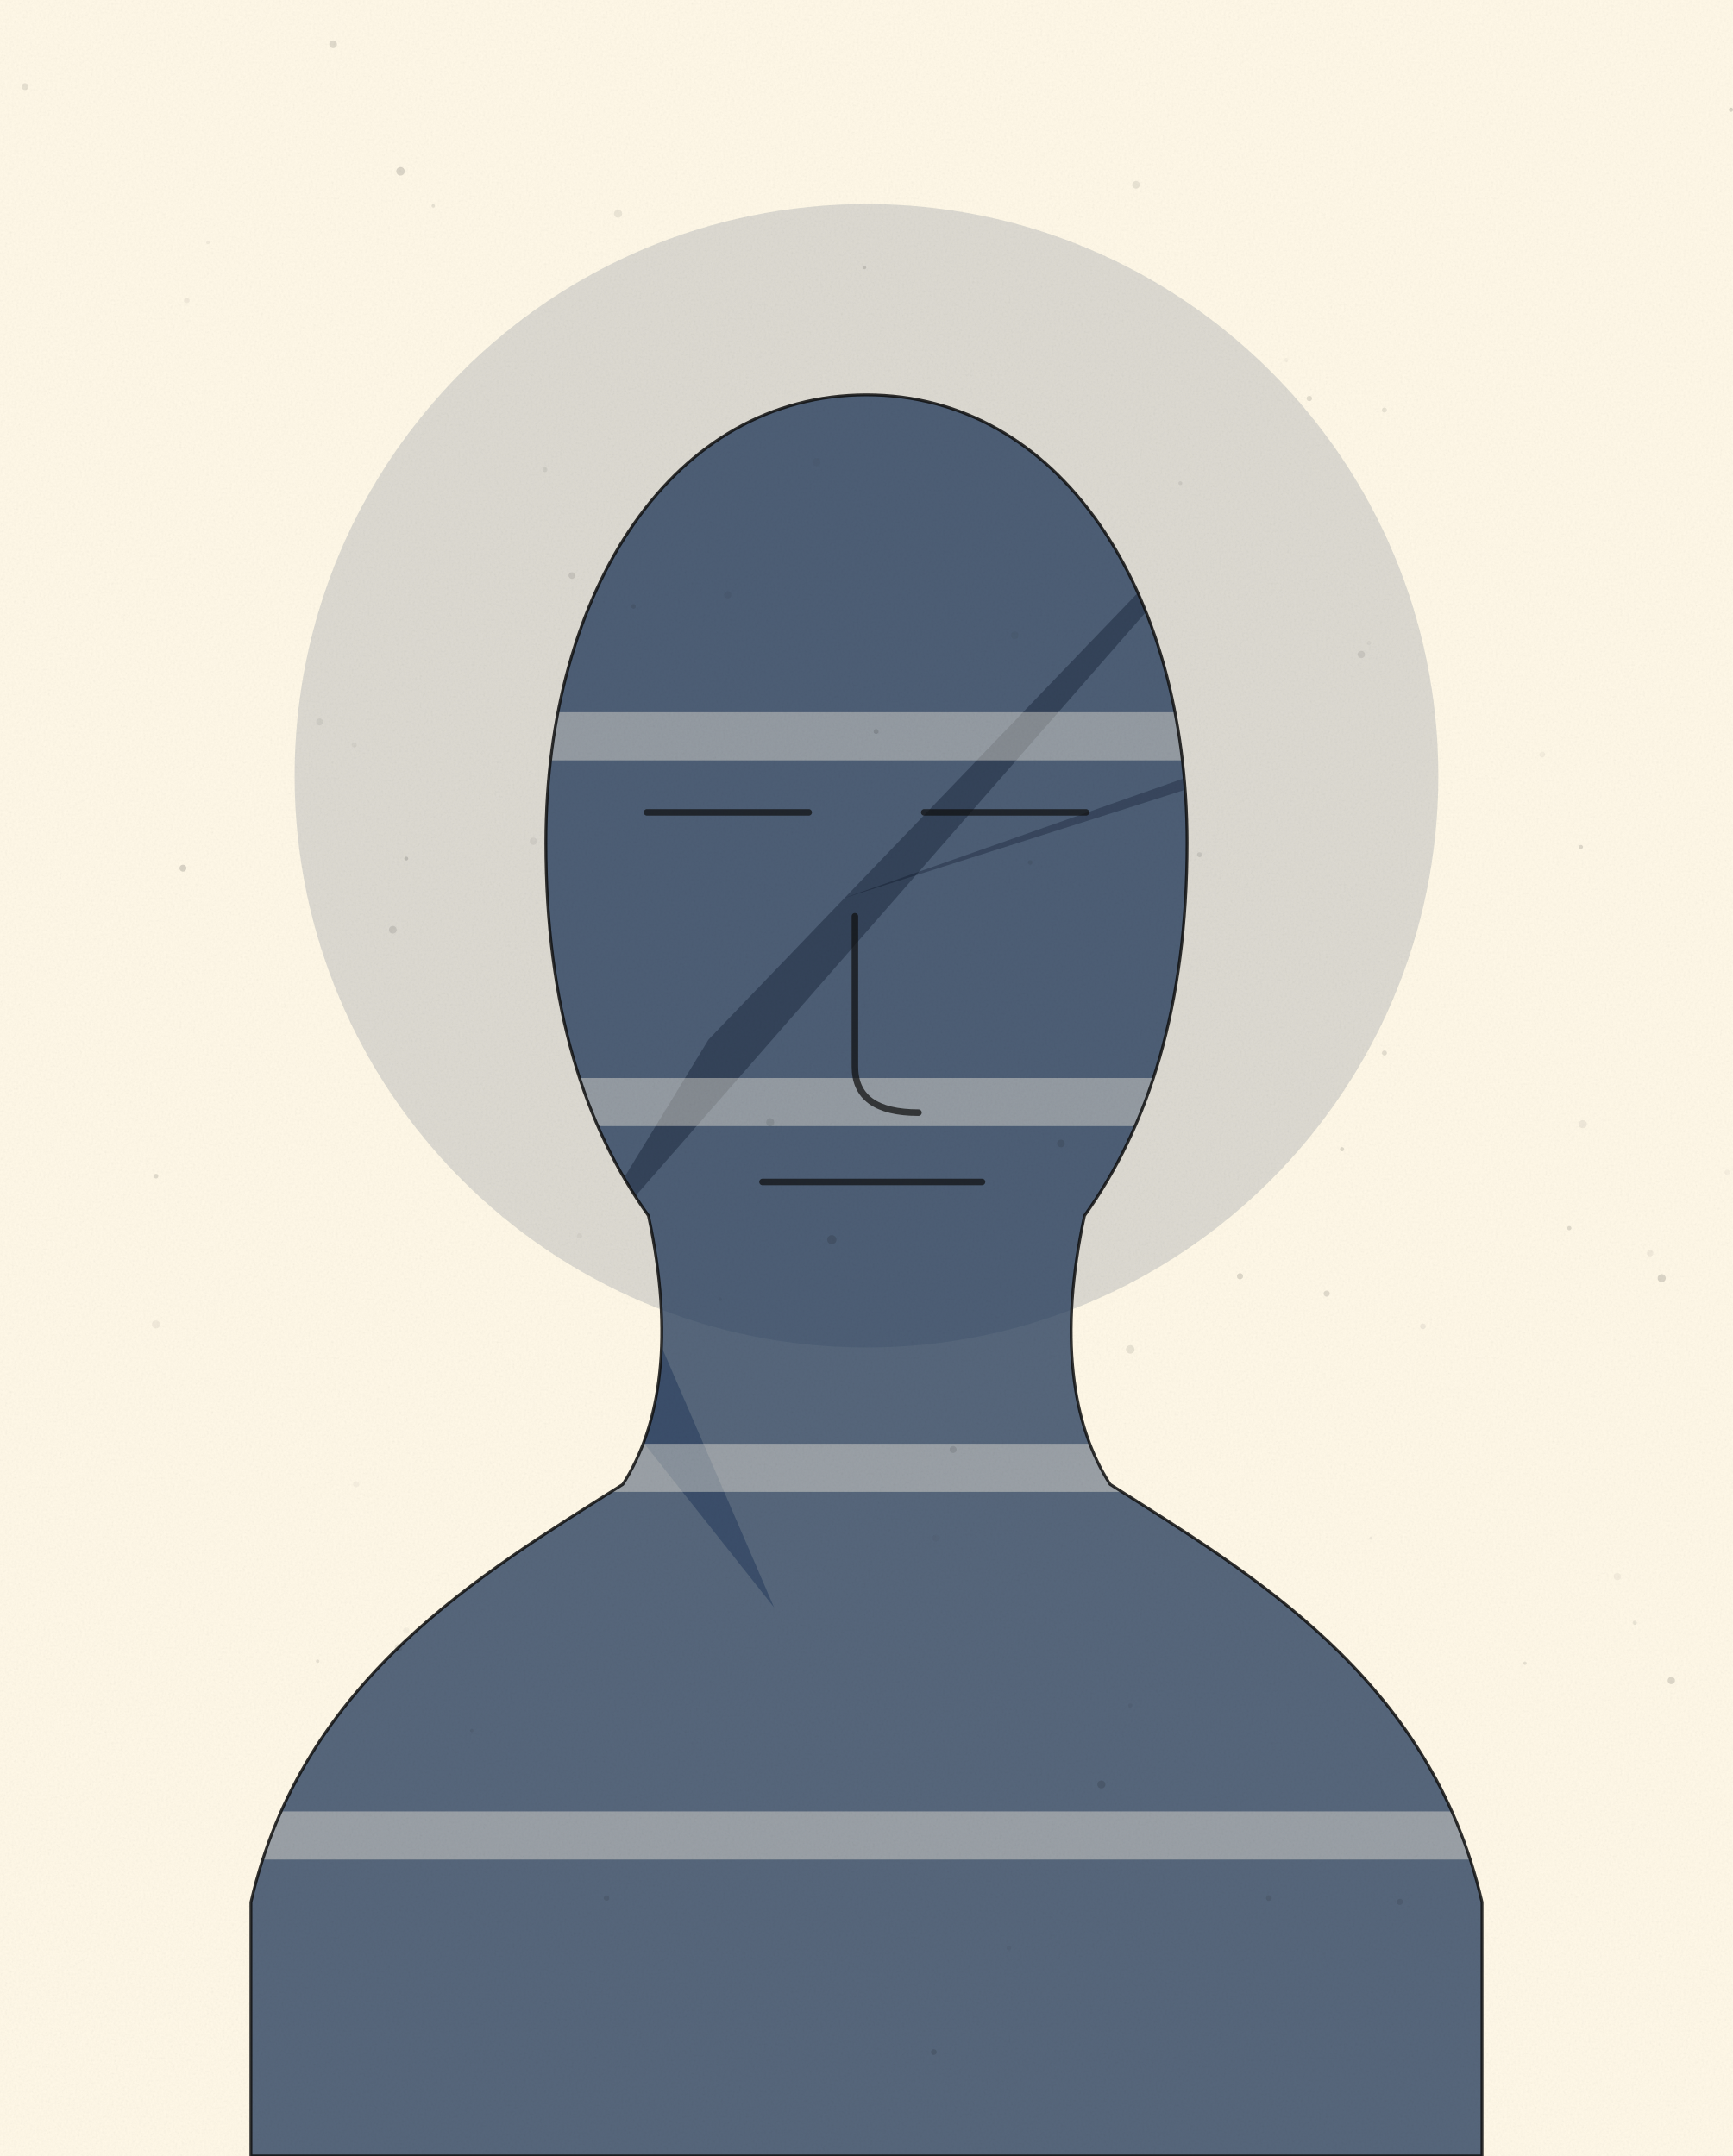
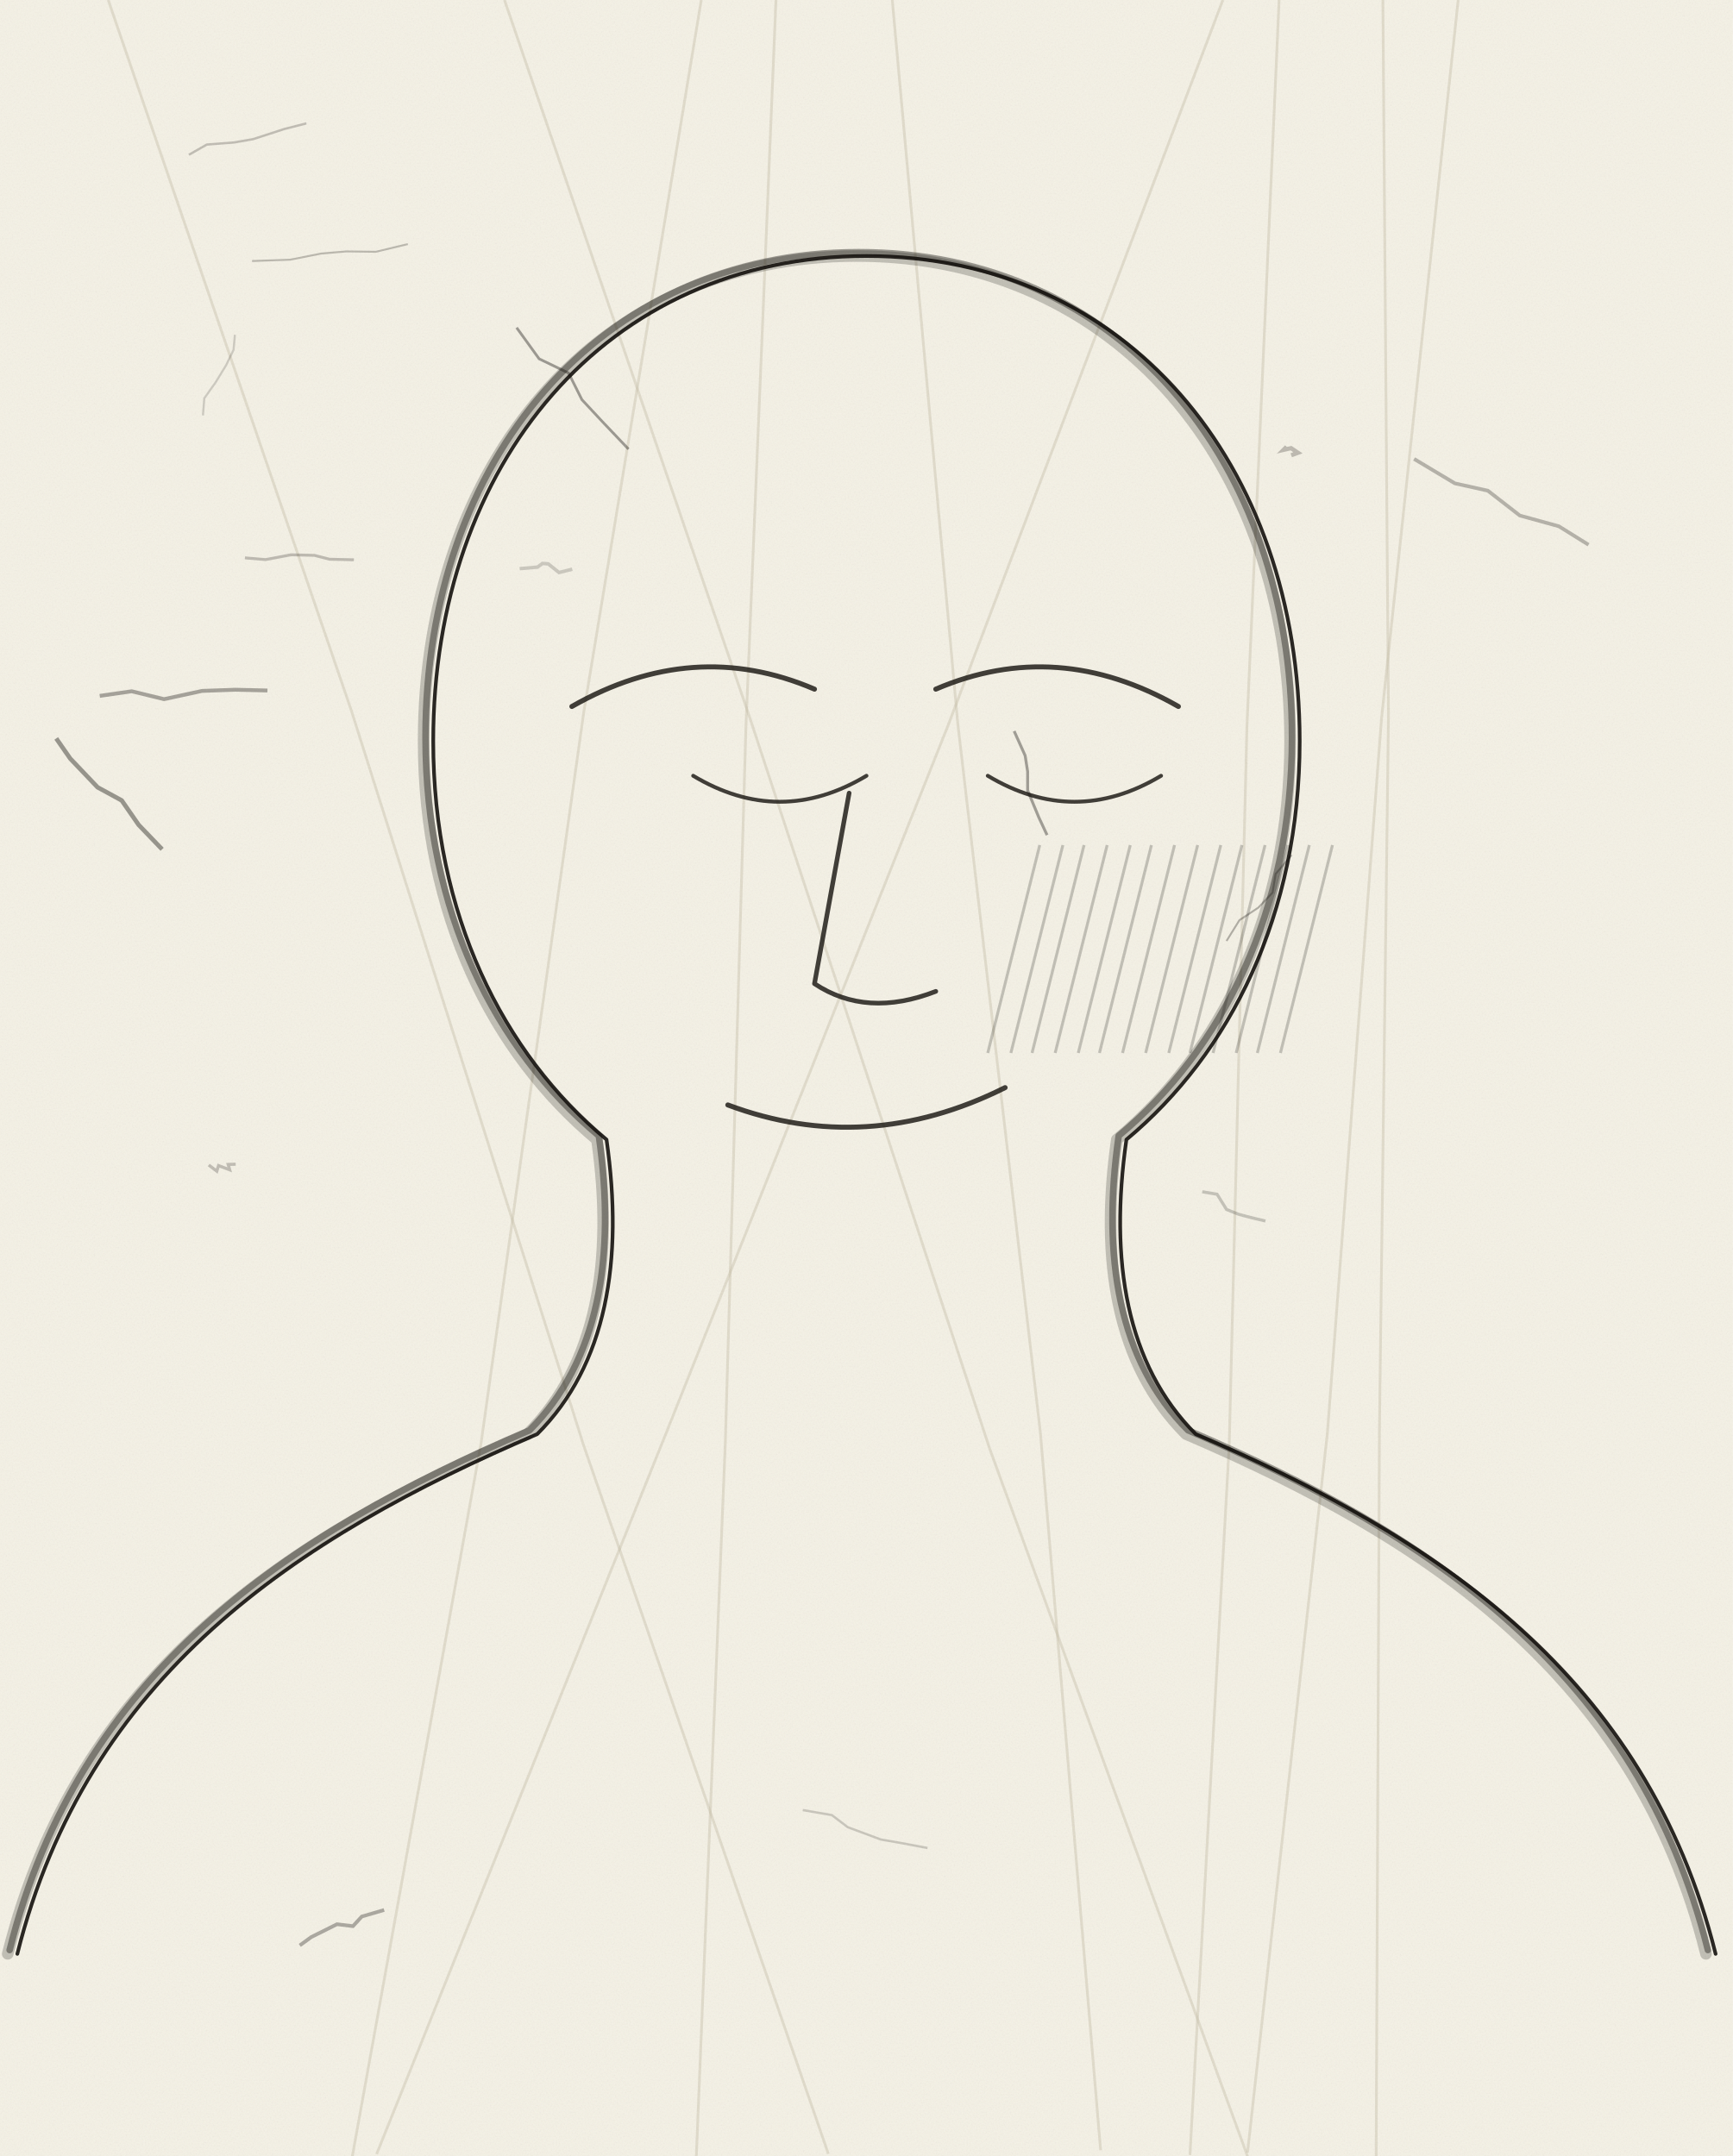
<svg xmlns="http://www.w3.org/2000/svg" viewBox="0 0 900 1120" preserveAspectRatio="xMidYMid slice" role="img">
  <defs>
-     <filter id="g317" x="-10%" y="-10%" width="120%" height="120%">
-       <feTurbulence type="fractalNoise" baseFrequency="0.85" numOctaves="3" seed="317" result="n" />
+     <filter id="g767" x="-10%" y="-10%" width="120%" height="120%">
+       <feTurbulence type="fractalNoise" baseFrequency="1.2" numOctaves="3" seed="767" result="n" />
      <feColorMatrix in="n" type="saturate" values="0" />
      <feComponentTransfer>
-         <feFuncA type="linear" slope="0.35" />
+         <feFuncA type="linear" slope="0.32" />
      </feComponentTransfer>
    </filter>
-     <clipPath id="bust317" transform="translate(117.0,158.6) scale(6.660,7.753)">
-       <path d="M50,6 C65,6 75,19 75,36 C75,47 72,55 67,61 C65,69 66,75 69,79 C80,85 94,92 98,107 L98,124 L2,124 L2,107 C6,92 20,85 31,79 C34,75 35,69 33,61 C28,55 25,47 25,36 C25,19 35,6 50,6 Z" />
-     </clipPath>
  </defs>
-   <rect width="900" height="1120" fill="#FFF8E7" />
-   <circle cx="450" cy="403" r="297" fill="#1D3557" opacity=".16" />
-   <g clip-path="url(#bust317)">
-     <rect width="900" height="1120" fill="#1D3557" opacity=".75" />
-     <path d="M402,835 l-145,-336 l61,230 Z" fill="#1D3557" opacity="0.48" style="mix-blend-mode:normal" />
-     <path d="M179,329 l-305,-13 l374,473 Z" fill="#E63946" opacity="0.67" style="mix-blend-mode:multiply" />
-     <path d="M-97,561 l268,-147 l-219,-340 Z" fill="#1D3557" opacity="0.31" style="mix-blend-mode:multiply" />
-     <path d="M1037,898 l338,303 l395,-470 Z" fill="#E63946" opacity="0.31" style="mix-blend-mode:normal" />
-     <path d="M23,688 l51,362 l-269,-446 Z" fill="#1D3557" opacity="0.44" style="mix-blend-mode:multiply" />
-     <path d="M62,905 l-527,450 l-155,486 Z" fill="#E63946" opacity="0.41" style="mix-blend-mode:multiply" />
-     <path d="M1020,527 l419,370 l422,274 Z" fill="#1D3557" opacity="0.44" style="mix-blend-mode:normal" />
-     <path d="M-93,839 l-476,536 l540,-166 Z" fill="#E63946" opacity="0.58" style="mix-blend-mode:multiply" />
-     <path d="M734,159 l-366,381 l-77,126 Z" fill="#1D3557" opacity="0.36" style="mix-blend-mode:multiply" />
-     <path d="M1022,-108 l18,153 l-94,-303 Z" fill="#E63946" opacity="0.70" style="mix-blend-mode:normal" />
-     <path d="M994,290 l-100,16 l-457,161 Z" fill="#1D3557" opacity="0.32" style="mix-blend-mode:multiply" />
-     <rect y="179" width="900" height="25" fill="#FFF8E7" opacity=".4" />
-     <rect y="370" width="900" height="25" fill="#FFF8E7" opacity=".4" />
-     <rect y="560" width="900" height="25" fill="#FFF8E7" opacity=".4" />
-     <rect y="750" width="900" height="25" fill="#FFF8E7" opacity=".4" />
-     <rect y="941" width="900" height="25" fill="#FFF8E7" opacity=".4" />
+   <rect width="900" height="1120" fill="#F4F1E6" />
+   <path d="M757.3,0.0 L717.5,373.1 L689.4,744.2 L647.9,1118.2" stroke="#C6BEA9" stroke-width="1.4" fill="none" opacity=".42" />
+   <path d="M718.2,0.0 L721.1,371.5 L716.4,743.8 L714.7,1120.4" stroke="#C6BEA9" stroke-width="1.4" fill="none" opacity=".42" />
+   <path d="M403.0,0.0 L387.4,377.6 L376.7,749.3 L361.5,1123.5" stroke="#C6BEA9" stroke-width="1.4" fill="none" opacity=".42" />
+   <path d="M635.1,0.0 L492.4,376.8 L346.5,743.1 L195.6,1119.0" stroke="#C6BEA9" stroke-width="1.4" fill="none" opacity=".42" />
+   <path d="M56.2,0.0 L182.4,368.9 L303.0,750.5 L430.2,1118.9" stroke="#C6BEA9" stroke-width="1.4" fill="none" opacity=".42" />
+   <path d="M463.4,0.0 L497.4,375.7 L540.3,744.0 L571.6,1117.0" stroke="#C6BEA9" stroke-width="1.4" fill="none" opacity=".42" />
+   <path d="M262.0,0.0 L389.5,373.1 L514.0,752.6 L648.8,1122.6" stroke="#C6BEA9" stroke-width="1.4" fill="none" opacity=".42" />
+   <path d="M664.3,0.0 L647.6,377.2 L638.4,750.7 L618.0,1119.5" stroke="#C6BEA9" stroke-width="1.4" fill="none" opacity=".42" />
+   <path d="M364.2,0.0 L303.2,369.8 L249.9,749.3 L182.5,1122.8" stroke="#C6BEA9" stroke-width="1.4" fill="none" opacity=".42" />
+   <path d="M450,133 C585,133 675,241 675,385 C675,475 639,547 585,592 C576,655 585,709 621,745 C747,799 855,871 891,1015 M450,133 C315,133 225,241 225,385 C225,475 261,547 315,592 C324,655 315,709 279,745 C153,799 45,871 9,1015" fill="none" stroke="#14110D" stroke-width="6" opacity="0.22" transform="translate(-5,-0)" vector-effect="non-scaling-stroke" stroke-linecap="round" stroke-linejoin="round" />
+   <path d="M450,133 C585,133 675,241 675,385 C675,475 639,547 585,592 C576,655 585,709 621,745 C747,799 855,871 891,1015 M450,133 C315,133 225,241 225,385 C225,475 261,547 315,592 C324,655 315,709 279,745 C153,799 45,871 9,1015" fill="none" stroke="#14110D" stroke-width="3.4" opacity="0.40" transform="translate(-4,-2)" vector-effect="non-scaling-stroke" stroke-linecap="round" stroke-linejoin="round" />
+   <path d="M450,133 C585,133 675,241 675,385 C675,475 639,547 585,592 C576,655 585,709 621,745 C747,799 855,871 891,1015 M450,133 C315,133 225,241 225,385 C225,475 261,547 315,592 C324,655 315,709 279,745 C153,799 45,871 9,1015" fill="none" stroke="#14110D" stroke-width="1.9" opacity="0.90" transform="translate(0,0)" vector-effect="non-scaling-stroke" stroke-linecap="round" stroke-linejoin="round" />
+   <g stroke="#14110D" fill="none" vector-effect="non-scaling-stroke" stroke-linecap="round" stroke-linejoin="round" opacity=".8">
+     <path d="M297,367 q63,-36 126,-9" stroke-width="2.6" />
+     <path d="M486,358 q63,-27 126,9" stroke-width="2.6" />
+     <path d="M360,403 q45,27 90,0" stroke-width="2" />
+     <path d="M513,403 q45,27 90,0" stroke-width="2" />
+     <path d="M441,412 L423,511 q27,18 63,4" stroke-width="2.4" />
+     <path d="M378,574 q72,27 144,-9" stroke-width="2.6" />
  </g>
-   <g transform="translate(117.0,158.6) scale(6.660,7.753)">
-     <path d="M50,6 C65,6 75,19 75,36 C75,47 72,55 67,61 C65,69 66,75 69,79 C80,85 94,92 98,107 L98,124 L2,124 L2,107 C6,92 20,85 31,79 C34,75 35,69 33,61 C28,55 25,47 25,36 C25,19 35,6 50,6 Z" fill="none" stroke="#0F0F0F" stroke-width="1.5" vector-effect="non-scaling-stroke" opacity=".85" />
-   </g>
-   <g stroke="#0F0F0F" stroke-width="3.4" stroke-linecap="round" fill="none" opacity=".72">
-     <path d="M336,422 h84" />
-     <path d="M480,422 h84" />
-     <path d="M444,476 v78 q0,24 33,24" />
-     <path d="M396,614 h114" />
-   </g>
-   <circle cx="449" cy="139" r="0.9" fill="#0F0F0F" opacity="0.14" />
-   <circle cx="801" cy="392" r="1.5" fill="#0F0F0F" opacity="0.05" />
-   <circle cx="707" cy="340" r="1.9" fill="#0F0F0F" opacity="0.09" />
-   <circle cx="899" cy="57" r="1.1" fill="#0F0F0F" opacity="0.15" />
-   <circle cx="166" cy="375" r="1.8" fill="#0F0F0F" opacity="0.07" />
-   <circle cx="587" cy="886" r="1.1" fill="#0F0F0F" opacity="0.07" />
-   <circle cx="301" cy="642" r="1.3" fill="#0F0F0F" opacity="0.05" />
-   <circle cx="432" cy="644" r="2.4" fill="#0F0F0F" opacity="0.15" />
-   <circle cx="245" cy="899" r="0.9" fill="#0F0F0F" opacity="0.08" />
-   <circle cx="184" cy="387" r="1.3" fill="#0F0F0F" opacity="0.05" />
-   <circle cx="849" cy="843" r="1.1" fill="#0F0F0F" opacity="0.08" />
-   <circle cx="719" cy="213" r="1.3" fill="#0F0F0F" opacity="0.09" />
-   <circle cx="697" cy="597" r="1.1" fill="#0F0F0F" opacity="0.13" />
-   <circle cx="821" cy="440" r="1.1" fill="#0F0F0F" opacity="0.14" />
-   <circle cx="644" cy="663" r="1.6" fill="#0F0F0F" opacity="0.14" />
-   <circle cx="822" cy="584" r="2.1" fill="#0F0F0F" opacity="0.07" />
-   <circle cx="485" cy="1066" r="1.5" fill="#0F0F0F" opacity="0.14" />
-   <circle cx="108" cy="126" r="0.9" fill="#0F0F0F" opacity="0.06" />
-   <circle cx="727" cy="988" r="1.6" fill="#0F0F0F" opacity="0.12" />
-   <circle cx="840" cy="819" r="1.9" fill="#0F0F0F" opacity="0.05" />
-   <circle cx="208" cy="89" r="2.2" fill="#0F0F0F" opacity="0.15" />
-   <circle cx="792" cy="864" r="0.9" fill="#0F0F0F" opacity="0.10" />
-   <circle cx="211" cy="446" r="1.0" fill="#0F0F0F" opacity="0.15" />
-   <circle cx="815" cy="638" r="1.1" fill="#0F0F0F" opacity="0.13" />
-   <circle cx="863" cy="664" r="2.1" fill="#0F0F0F" opacity="0.15" />
-   <circle cx="277" cy="437" r="1.9" fill="#0F0F0F" opacity="0.06" />
-   <circle cx="283" cy="244" r="1.3" fill="#0F0F0F" opacity="0.07" />
-   <circle cx="13" cy="45" r="1.8" fill="#0F0F0F" opacity="0.10" />
-   <circle cx="680" cy="207" r="1.4" fill="#0F0F0F" opacity="0.12" />
-   <circle cx="551" cy="594" r="2.0" fill="#0F0F0F" opacity="0.13" />
-   <circle cx="495" cy="753" r="1.8" fill="#0F0F0F" opacity="0.11" />
-   <circle cx="689" cy="672" r="1.6" fill="#0F0F0F" opacity="0.13" />
-   <circle cx="225" cy="107" r="0.9" fill="#0F0F0F" opacity="0.09" />
-   <circle cx="207" cy="856" r="2.0" fill="#0F0F0F" opacity="0.09" />
-   <circle cx="719" cy="547" r="1.3" fill="#0F0F0F" opacity="0.12" />
-   <circle cx="868" cy="873" r="1.9" fill="#0F0F0F" opacity="0.14" />
-   <circle cx="535" cy="448" r="1.2" fill="#0F0F0F" opacity="0.09" />
-   <circle cx="165" cy="863" r="0.9" fill="#0F0F0F" opacity="0.10" />
-   <circle cx="623" cy="444" r="1.3" fill="#0F0F0F" opacity="0.10" />
-   <circle cx="455" cy="380" r="1.3" fill="#0F0F0F" opacity="0.14" />
-   <circle cx="321" cy="111" r="2.1" fill="#0F0F0F" opacity="0.08" />
-   <circle cx="424" cy="240" r="2.1" fill="#0F0F0F" opacity="0.04" />
-   <circle cx="587" cy="701" r="2.2" fill="#0F0F0F" opacity="0.09" />
-   <circle cx="204" cy="483" r="2.0" fill="#0F0F0F" opacity="0.11" />
-   <circle cx="590" cy="96" r="2.0" fill="#0F0F0F" opacity="0.09" />
-   <circle cx="97" cy="156" r="1.5" fill="#0F0F0F" opacity="0.06" />
-   <circle cx="95" cy="451" r="1.8" fill="#0F0F0F" opacity="0.16" />
-   <circle cx="378" cy="309" r="1.9" fill="#0F0F0F" opacity="0.06" />
-   <circle cx="659" cy="986" r="1.5" fill="#0F0F0F" opacity="0.11" />
-   <circle cx="857" cy="651" r="1.7" fill="#0F0F0F" opacity="0.06" />
-   <circle cx="81" cy="688" r="2.1" fill="#0F0F0F" opacity="0.06" />
-   <circle cx="211" cy="847" r="1.6" fill="#0F0F0F" opacity="0.04" />
-   <circle cx="297" cy="299" r="1.7" fill="#0F0F0F" opacity="0.11" />
-   <circle cx="527" cy="330" r="2.0" fill="#0F0F0F" opacity="0.05" />
-   <circle cx="185" cy="771" r="1.6" fill="#0F0F0F" opacity="0.04" />
-   <circle cx="739" cy="689" r="1.5" fill="#0F0F0F" opacity="0.07" />
-   <circle cx="711" cy="334" r="1.1" fill="#0F0F0F" opacity="0.04" />
-   <circle cx="329" cy="315" r="1.2" fill="#0F0F0F" opacity="0.11" />
-   <circle cx="572" cy="927" r="2.1" fill="#0F0F0F" opacity="0.15" />
-   <circle cx="400" cy="583" r="2.1" fill="#0F0F0F" opacity="0.10" />
-   <circle cx="173" cy="23" r="2.0" fill="#0F0F0F" opacity="0.13" />
-   <circle cx="668" cy="187" r="1.1" fill="#0F0F0F" opacity="0.04" />
-   <circle cx="897" cy="609" r="1.4" fill="#0F0F0F" opacity="0.04" />
-   <circle cx="613" cy="251" r="1.0" fill="#0F0F0F" opacity="0.08" />
-   <circle cx="81" cy="611" r="1.2" fill="#0F0F0F" opacity="0.13" />
-   <circle cx="524" cy="1012" r="1.2" fill="#0F0F0F" opacity="0.06" />
-   <circle cx="712" cy="799" r="0.8" fill="#0F0F0F" opacity="0.07" />
-   <circle cx="315" cy="986" r="1.4" fill="#0F0F0F" opacity="0.12" />
-   <circle cx="486" cy="799" r="1.8" fill="#0F0F0F" opacity="0.04" />
-   <circle cx="374" cy="675" r="1.0" fill="#0F0F0F" opacity="0.06" />
-   <rect width="900" height="1120" filter="url(#g317)" opacity=".28" style="mix-blend-mode:multiply" />
+   <path d="M540,439 l-27,108" stroke="#14110D" stroke-width="1.5" opacity=".22" fill="none" />
+   <path d="M552,439 l-27,108" stroke="#14110D" stroke-width="1.5" opacity=".22" fill="none" />
+   <path d="M563,439 l-27,108" stroke="#14110D" stroke-width="1.5" opacity=".22" fill="none" />
+   <path d="M575,439 l-27,108" stroke="#14110D" stroke-width="1.5" opacity=".22" fill="none" />
+   <path d="M587,439 l-27,108" stroke="#14110D" stroke-width="1.5" opacity=".22" fill="none" />
+   <path d="M598,439 l-27,108" stroke="#14110D" stroke-width="1.5" opacity=".22" fill="none" />
+   <path d="M610,439 l-27,108" stroke="#14110D" stroke-width="1.5" opacity=".22" fill="none" />
+   <path d="M622,439 l-27,108" stroke="#14110D" stroke-width="1.5" opacity=".22" fill="none" />
+   <path d="M634,439 l-27,108" stroke="#14110D" stroke-width="1.5" opacity=".22" fill="none" />
+   <path d="M645,439 l-27,108" stroke="#14110D" stroke-width="1.5" opacity=".22" fill="none" />
+   <path d="M657,439 l-27,108" stroke="#14110D" stroke-width="1.5" opacity=".22" fill="none" />
+   <path d="M669,439 l-27,108" stroke="#14110D" stroke-width="1.5" opacity=".22" fill="none" />
+   <path d="M680,439 l-27,108" stroke="#14110D" stroke-width="1.5" opacity=".22" fill="none" />
+   <path d="M692,439 l-27,108" stroke="#14110D" stroke-width="1.5" opacity=".22" fill="none" />
+   <path d="M666.5,234.0 L668.2,232.1 L666.6,233.7 L670.5,232.8 L674.1,235.2 L670.6,236.5" stroke="#14110D" stroke-width="2.2" fill="none" opacity="0.24" />
+   <path d="M138.9,358.7 L122.3,358.3 L105.0,358.9 L85.2,363.2 L68.4,359.1 L51.8,361.5" stroke="#14110D" stroke-width="2.0" fill="none" opacity="0.35" />
+   <path d="M297.2,295.7 L290.3,297.4 L284.7,292.9 L281.7,292.7 L279.2,294.6 L269.9,295.4" stroke="#14110D" stroke-width="1.8" fill="none" opacity="0.18" />
+   <path d="M526.7,379.8 L532.4,392.5 L533.7,400.8 L533.7,410.6 L539.5,424.6 L543.8,433.8" stroke="#14110D" stroke-width="1.5" fill="none" opacity="0.37" />
+   <path d="M199.5,992.2 L187.9,995.6 L183.3,1000.6 L175.0,999.6 L161.6,1006.3 L155.7,1010.6" stroke="#14110D" stroke-width="1.9" fill="none" opacity="0.32" />
+   <path d="M84.2,441.2 L72.0,428.5 L63.2,415.8 L50.7,409.0 L36.5,394.1 L29.2,383.6" stroke="#14110D" stroke-width="2.3" fill="none" opacity="0.41" />
+   <path d="M98.1,80.4 L107.4,75.1 L121.6,74.0 L131.4,72.3 L147.7,67.0 L159.1,64.1" stroke="#14110D" stroke-width="1.2" fill="none" opacity="0.23" />
+   <path d="M326.4,233.3 L312.9,219.1 L302.2,207.6 L295.3,193.8 L280.0,186.4 L268.3,170.2" stroke="#14110D" stroke-width="1.4" fill="none" opacity="0.39" />
+   <path d="M127.2,289.8 L137.9,290.7 L151.2,288.2 L163.3,288.5 L171.1,290.5 L183.8,290.8" stroke="#14110D" stroke-width="1.5" fill="none" opacity="0.24" />
+   <path d="M211.8,126.8 L195.2,130.8 L180.0,130.6 L166.9,131.7 L150.7,134.9 L130.9,135.6" stroke="#14110D" stroke-width="1.0" fill="none" opacity="0.25" />
+   <path d="M670.8,444.2 L662.5,454.0 L660.9,463.7 L653.5,471.5 L643.7,478.0 L637.0,488.8" stroke="#14110D" stroke-width="1.0" fill="none" opacity="0.30" />
+   <path d="M624.4,619.1 L632.1,620.4 L637.0,628.3 L643.3,630.8 L649.3,632.4 L657.2,634.3" stroke="#14110D" stroke-width="1.6" fill="none" opacity="0.21" />
+   <path d="M825.0,283.0 L809.6,273.4 L789.3,267.8 L772.7,254.9 L755.6,251.1 L734.4,238.4" stroke="#14110D" stroke-width="1.9" fill="none" opacity="0.28" />
+   <path d="M122.4,604.8 L118.5,604.9 L119.3,607.7 L113.5,605.5 L112.6,608.4 L108.4,605.2" stroke="#14110D" stroke-width="1.6" fill="none" opacity="0.23" />
+   <path d="M122.0,173.9 L121.3,181.7 L117.5,189.6 L112.0,198.6 L106.1,206.9 L105.4,215.8" stroke="#14110D" stroke-width="1.1" fill="none" opacity="0.17" />
+   <path d="M481.7,960.0 L468.5,957.5 L457.5,955.6 L440.3,949.2 L432.0,942.9 L416.9,940.3" stroke="#14110D" stroke-width="1.2" fill="none" opacity="0.19" />
+   <rect width="900" height="1120" filter="url(#g767)" opacity=".3" style="mix-blend-mode:multiply" />
</svg>
